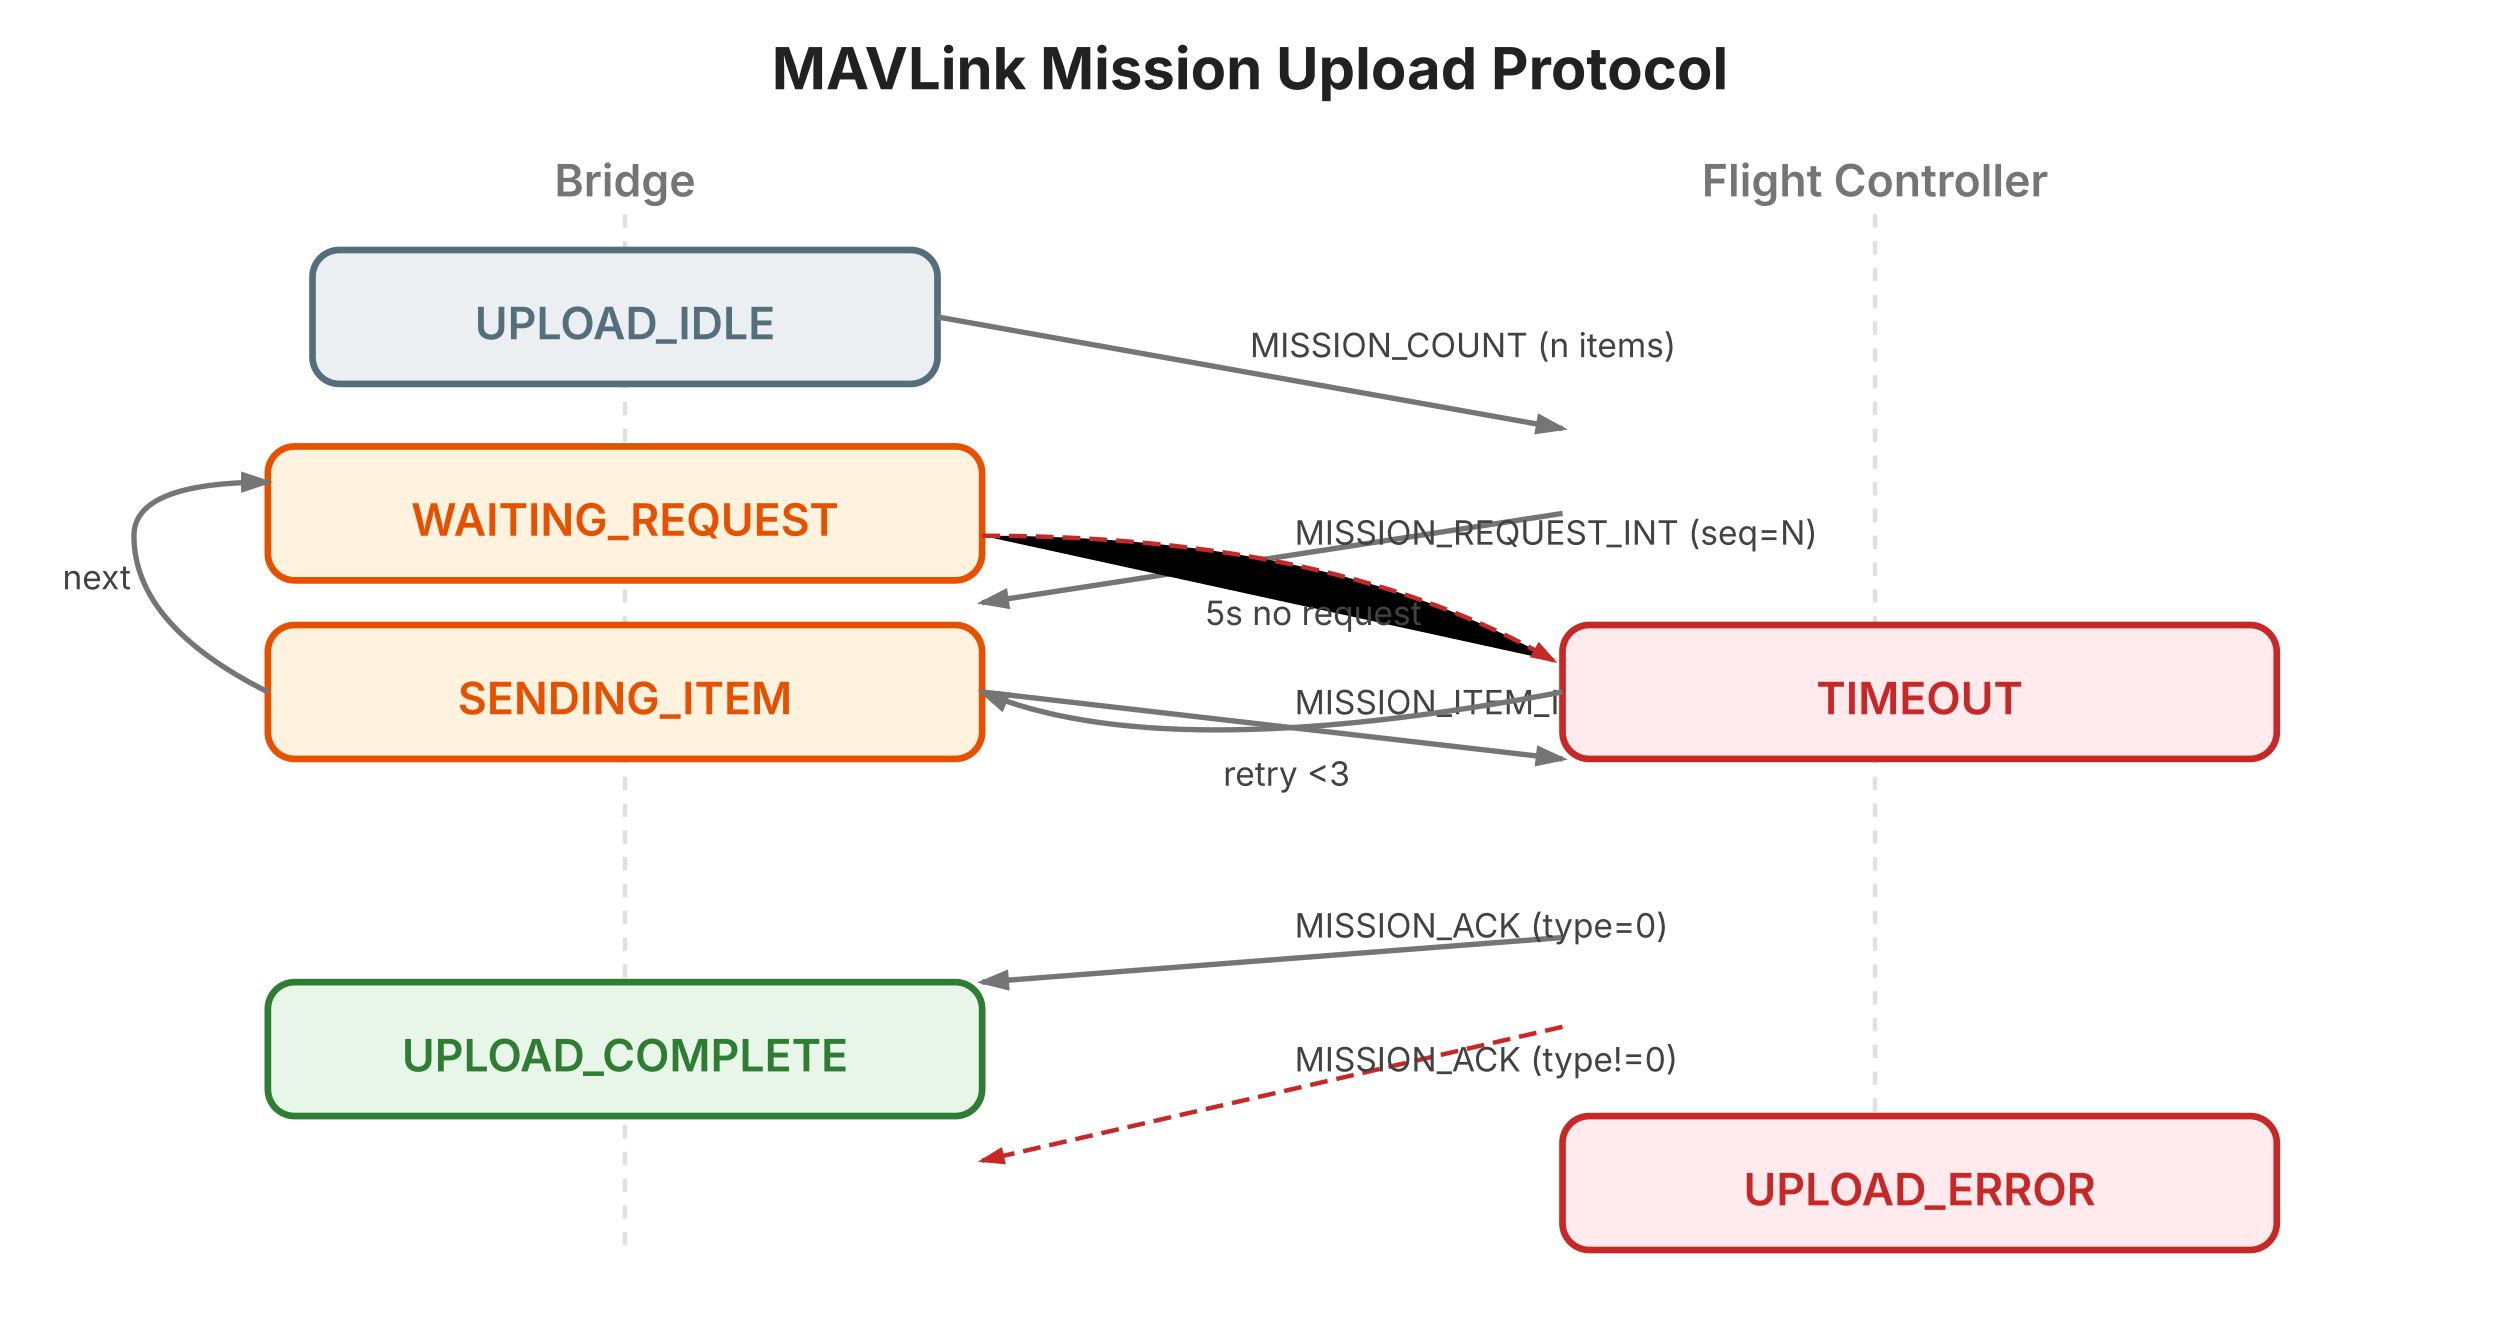
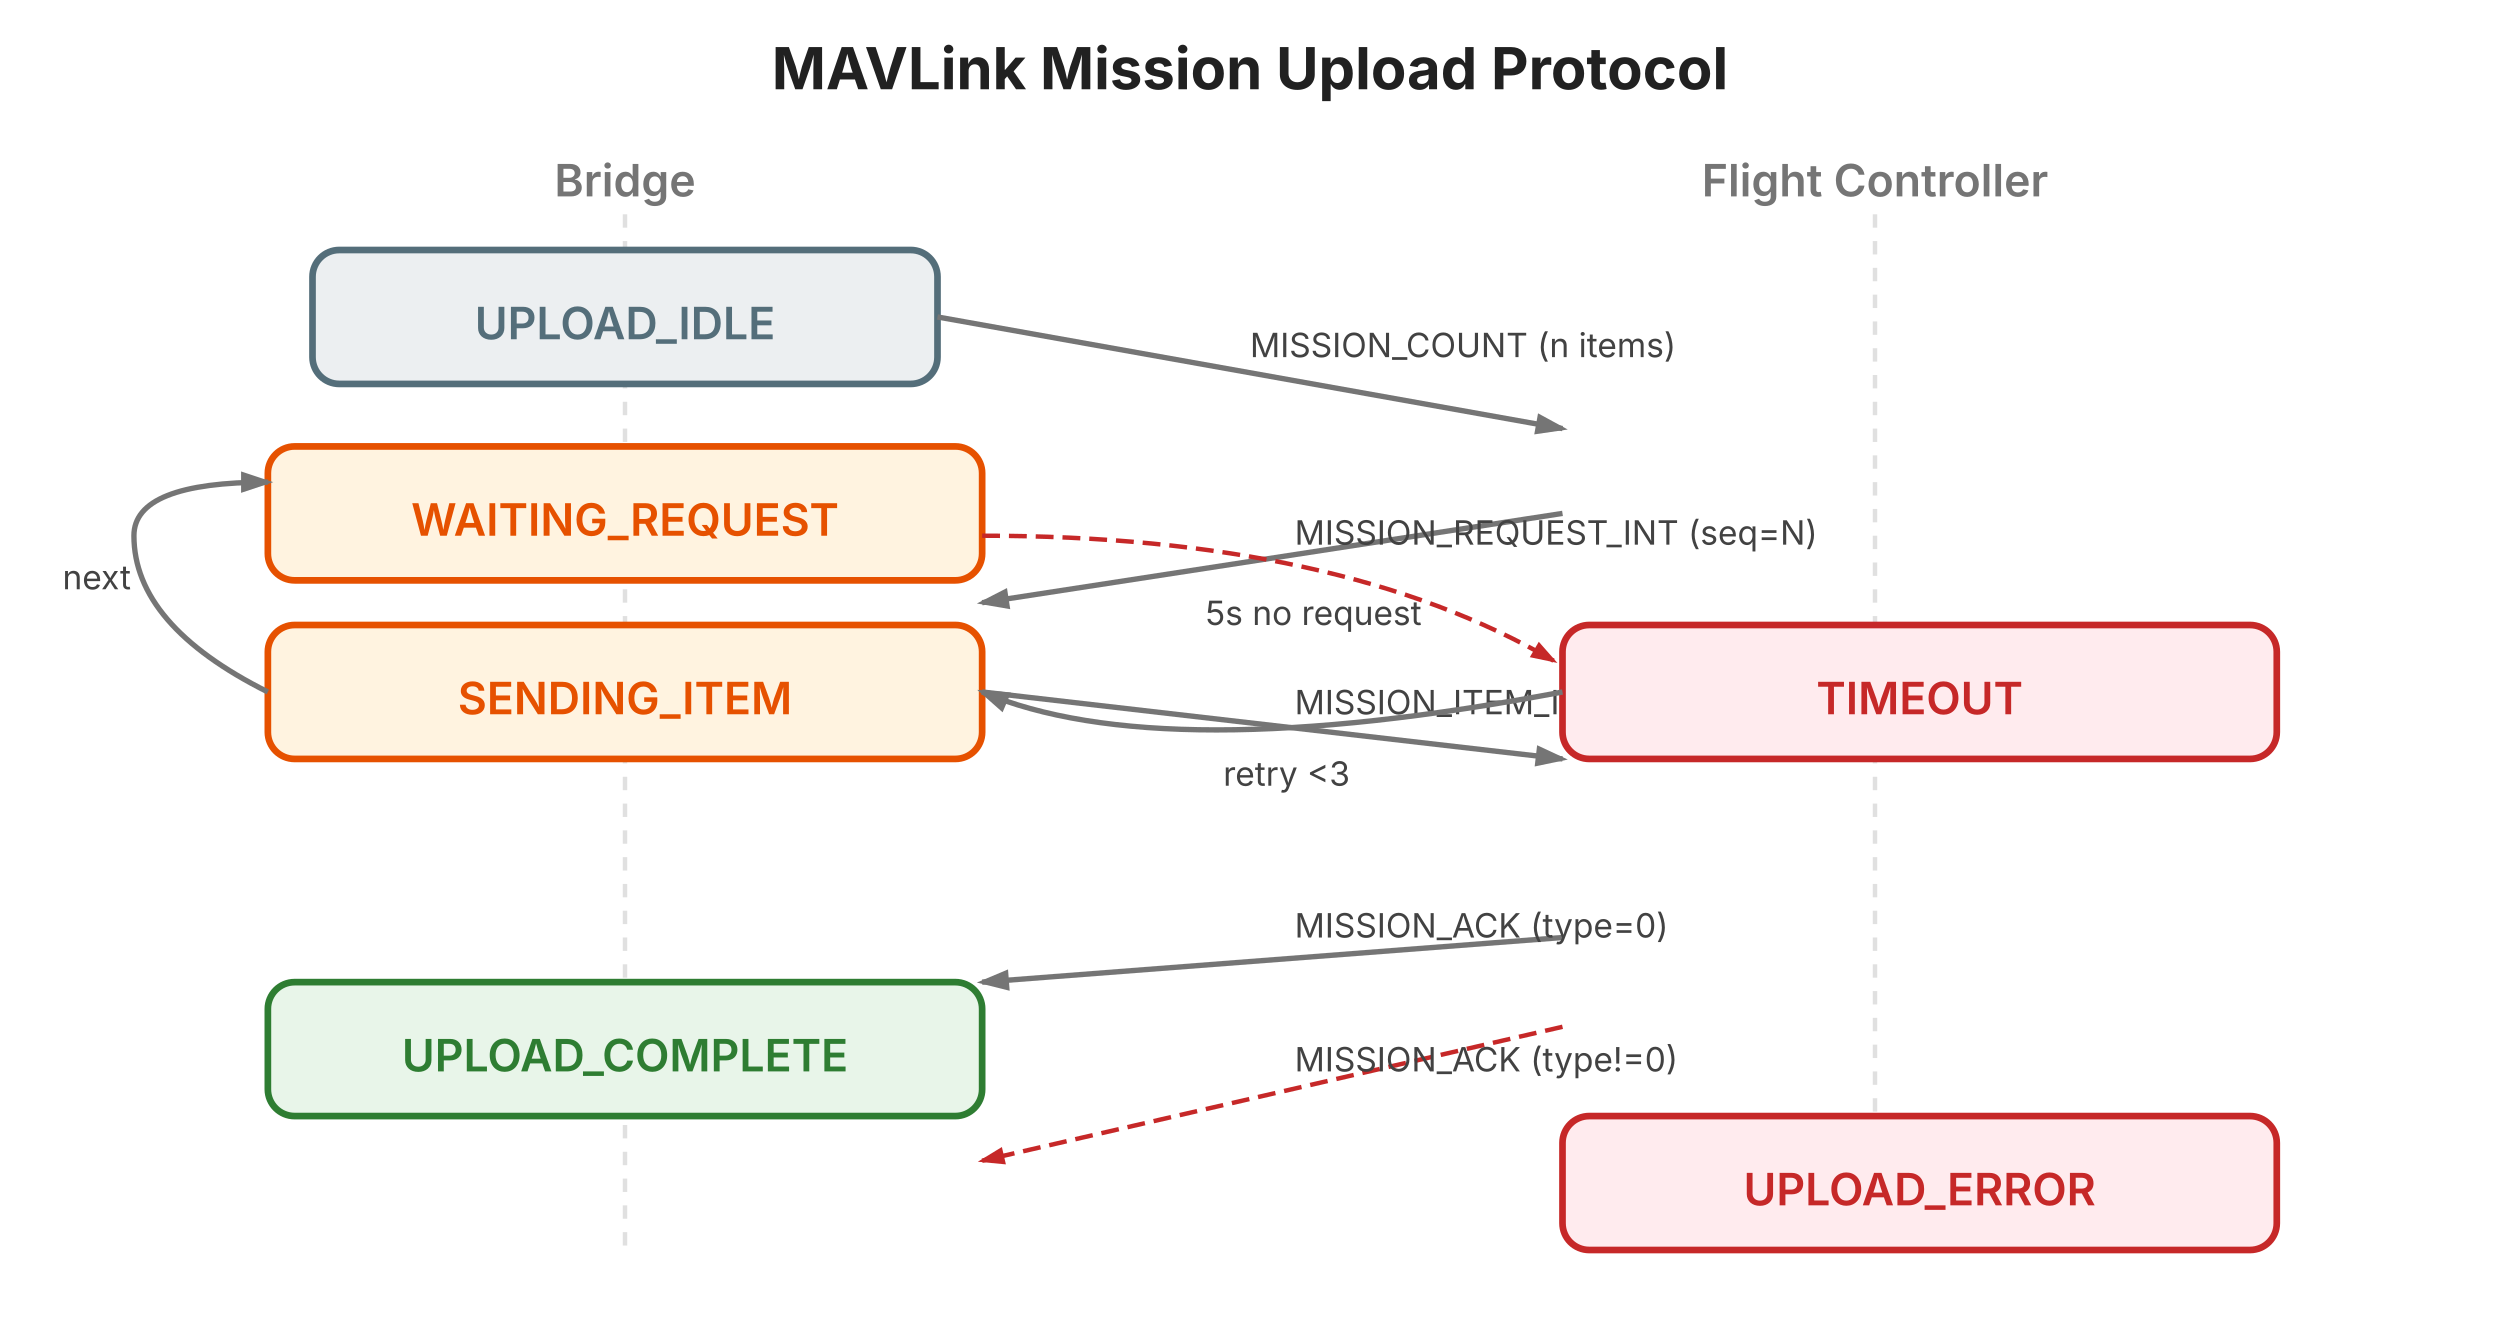
<svg xmlns="http://www.w3.org/2000/svg" viewBox="0 0 560 300" font-family="Inter, -apple-system, sans-serif" font-size="11">
  <defs>
    <style>
      .st { rx: 6; ry: 6; stroke-width: 1.5; }
      .idle { fill: #eceff1; stroke: #546e7a; }
      .prog { fill: #fff3e0; stroke: #e65100; }
      .ok { fill: #e8f5e9; stroke: #2e7d32; }
      .err { fill: #ffebee; stroke: #c62828; }
      .lbl { font-weight: 600; font-size: 10px; text-anchor: middle; }
      .slbl { font-size: 8px; fill: #616161; text-anchor: middle; }
      .ed { fill: none; stroke: #757575; stroke-width: 1.2; marker-end: url(#ua); }
-       .ed-err { stroke: #c62828; stroke-dasharray: 4 2; marker-end: url(#ua-r); }
+       .ed-err { fill: none; stroke: #c62828; stroke-dasharray: 4 2; marker-end: url(#ua-r); }
      .ed-lbl { font-size: 7.5px; fill: #424242; }
      .title { font-weight: 700; font-size: 13px; fill: #212121; }
      .col { font-size: 10px; font-weight: 600; fill: #757575; }
    </style>
    <marker id="ua" markerWidth="6" markerHeight="4" refX="5" refY="2" orient="auto">
      <polygon points="0 0,6 2,0 4" fill="#757575" />
    </marker>
    <marker id="ua-r" markerWidth="6" markerHeight="4" refX="5" refY="2" orient="auto">
      <polygon points="0 0,6 2,0 4" fill="#c62828" />
    </marker>
  </defs>
  <text x="280" y="20" text-anchor="middle" class="title">MAVLink Mission Upload Protocol</text>
  <text x="140" y="44" text-anchor="middle" class="col">Bridge</text>
  <text x="420" y="44" text-anchor="middle" class="col">Flight Controller</text>
  <line x1="140" y1="48" x2="140" y2="280" stroke="#e0e0e0" stroke-width="1" stroke-dasharray="3 3" />
  <line x1="420" y1="48" x2="420" y2="280" stroke="#e0e0e0" stroke-width="1" stroke-dasharray="3 3" />
  <rect class="st idle" x="70" y="56" width="140" height="30" />
  <text x="140" y="76" class="lbl" fill="#546e7a">UPLOAD_IDLE</text>
  <line x1="210" y1="71" x2="350" y2="96" class="ed" />
  <text x="280" y="80" class="ed-lbl">MISSION_COUNT (n items)</text>
  <rect class="st prog" x="60" y="100" width="160" height="30" />
  <text x="140" y="120" class="lbl" fill="#e65100">WAITING_REQUEST</text>
  <line x1="350" y1="115" x2="220" y2="135" class="ed" />
  <text x="290" y="122" class="ed-lbl">MISSION_REQUEST_INT (seq=N)</text>
  <rect class="st prog" x="60" y="140" width="160" height="30" />
  <text x="140" y="160" class="lbl" fill="#e65100">SENDING_ITEM</text>
  <line x1="220" y1="155" x2="350" y2="170" class="ed" />
  <text x="290" y="160" class="ed-lbl">MISSION_ITEM_INT (seq=N)</text>
  <path d="M 60 155 Q 30 140 30 120 Q 30 108 60 108" class="ed" />
  <text x="14" y="132" class="ed-lbl">next</text>
  <line x1="350" y1="210" x2="220" y2="220" class="ed" />
  <text x="290" y="210" class="ed-lbl">MISSION_ACK (type=0)</text>
  <rect class="st ok" x="60" y="220" width="160" height="30" />
  <text x="140" y="240" class="lbl" fill="#2e7d32">UPLOAD_COMPLETE</text>
  <rect class="st err" x="350" y="250" width="160" height="30" />
  <text x="430" y="270" class="lbl" fill="#c62828">UPLOAD_ERROR</text>
  <line x1="350" y1="230" x2="220" y2="260" class="ed-err" />
  <text x="290" y="240" class="ed-lbl" fill="#c62828">MISSION_ACK (type!=0)</text>
  <rect class="st err" x="350" y="140" width="160" height="30" />
  <text x="430" y="160" class="lbl" fill="#c62828">TIMEOUT</text>
  <path d="M 220 120 Q 300 120 348 148" class="ed-err" />
  <text x="270" y="140" class="ed-lbl" fill="#c62828">5s no request</text>
  <path d="M 350 155 Q 260 172 220 155" class="ed" />
  <text x="274" y="176" class="ed-lbl">retry &lt;3</text>
</svg>
